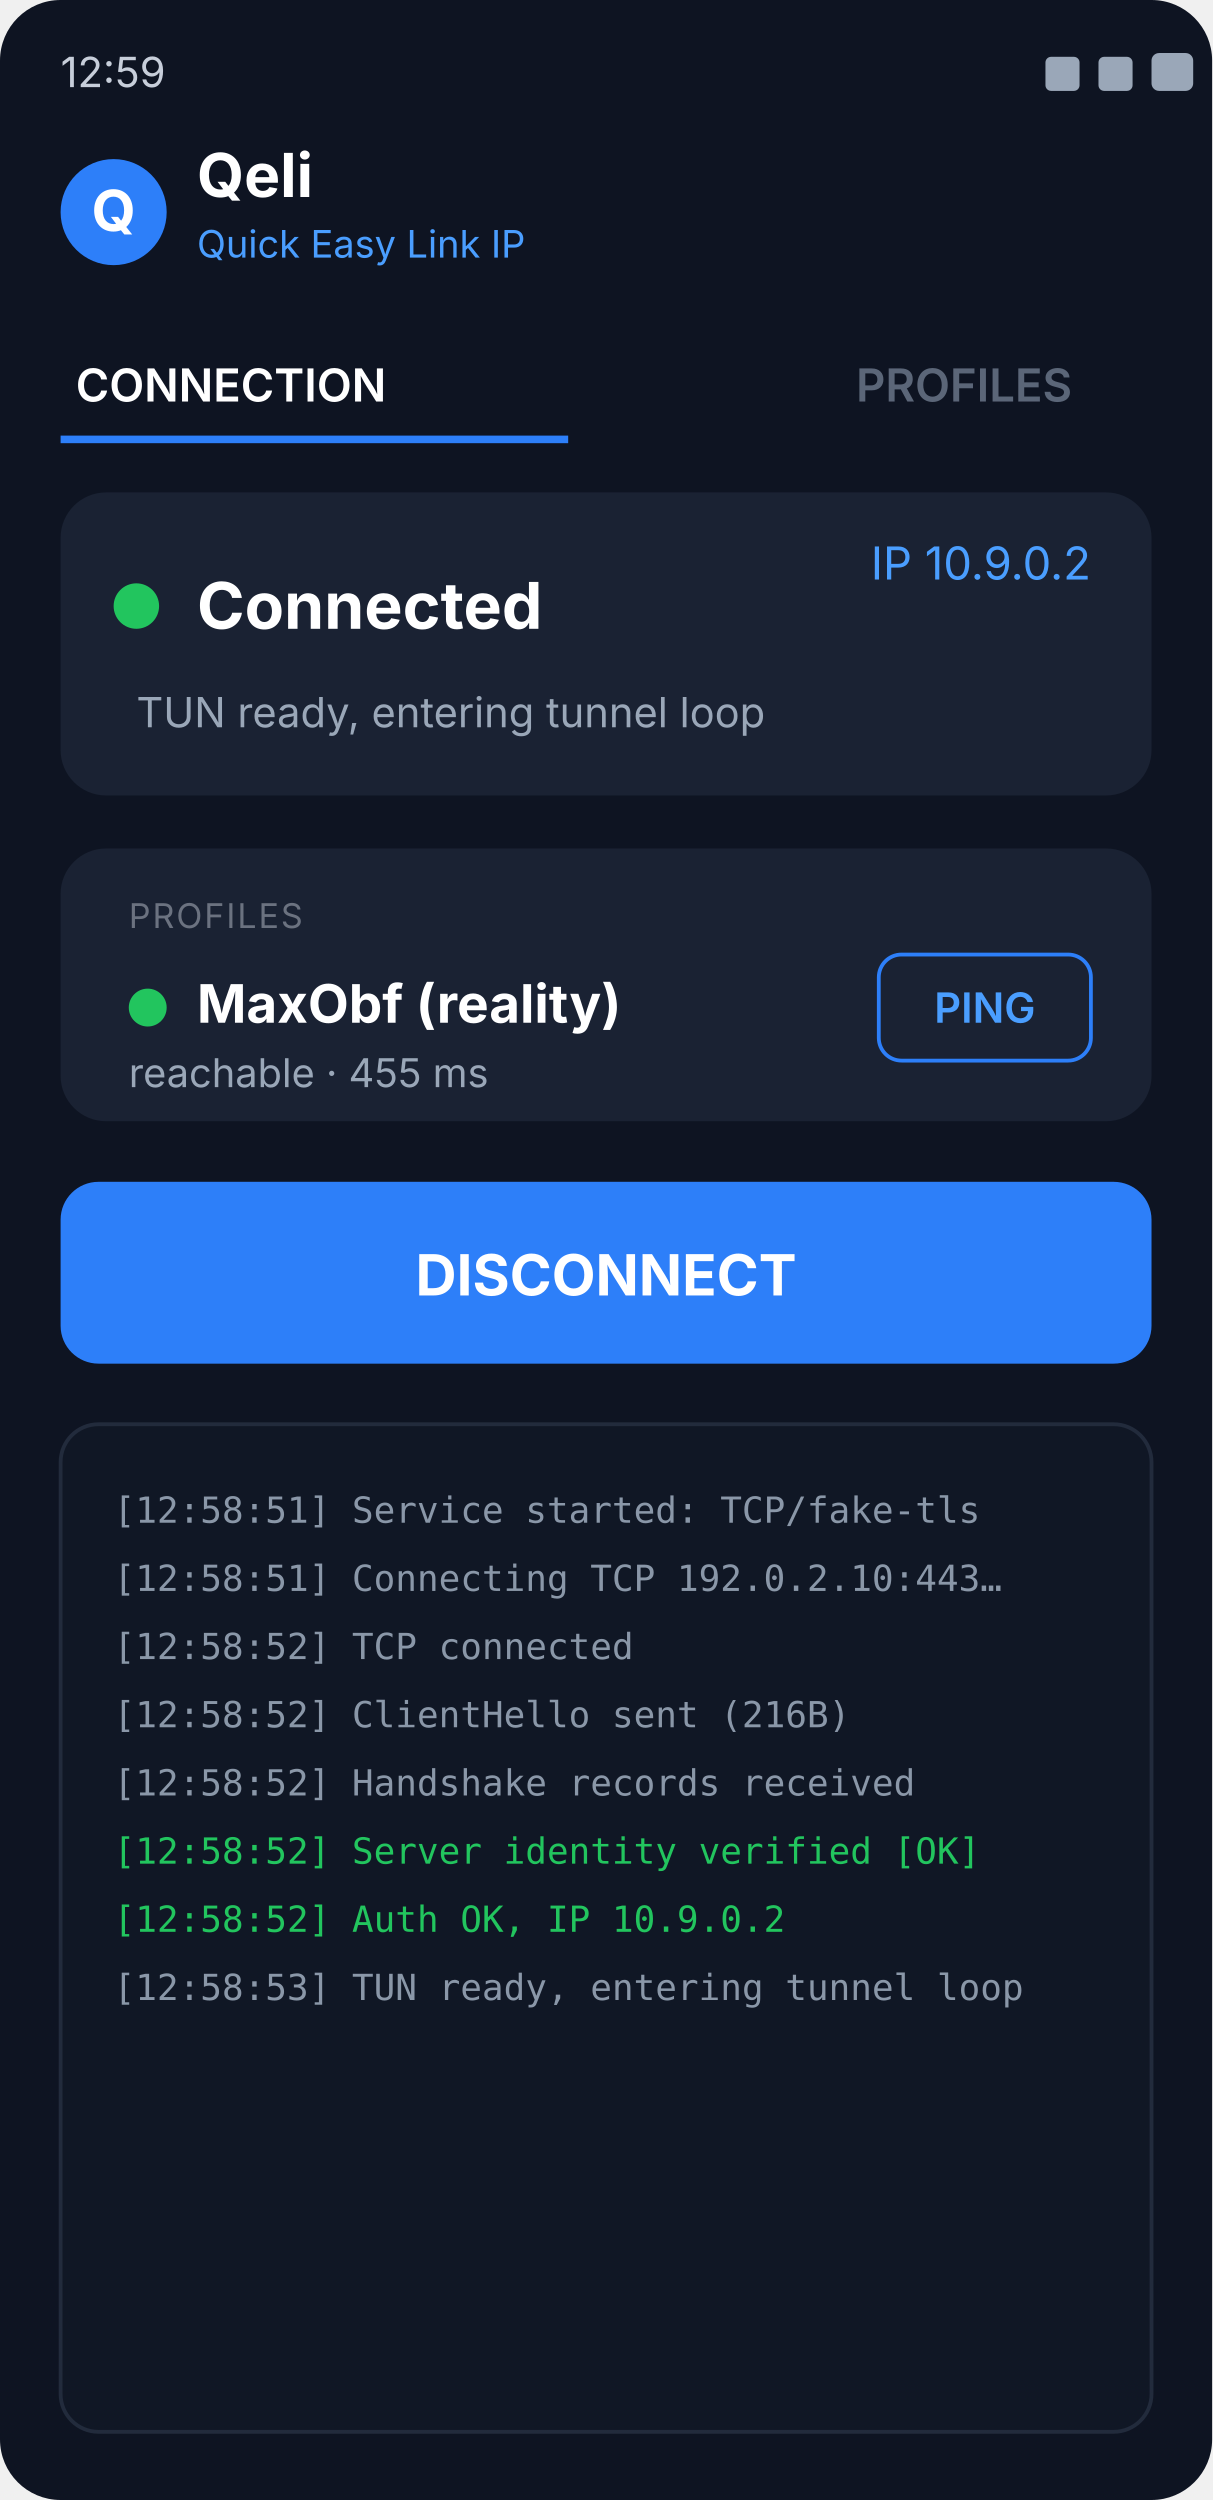
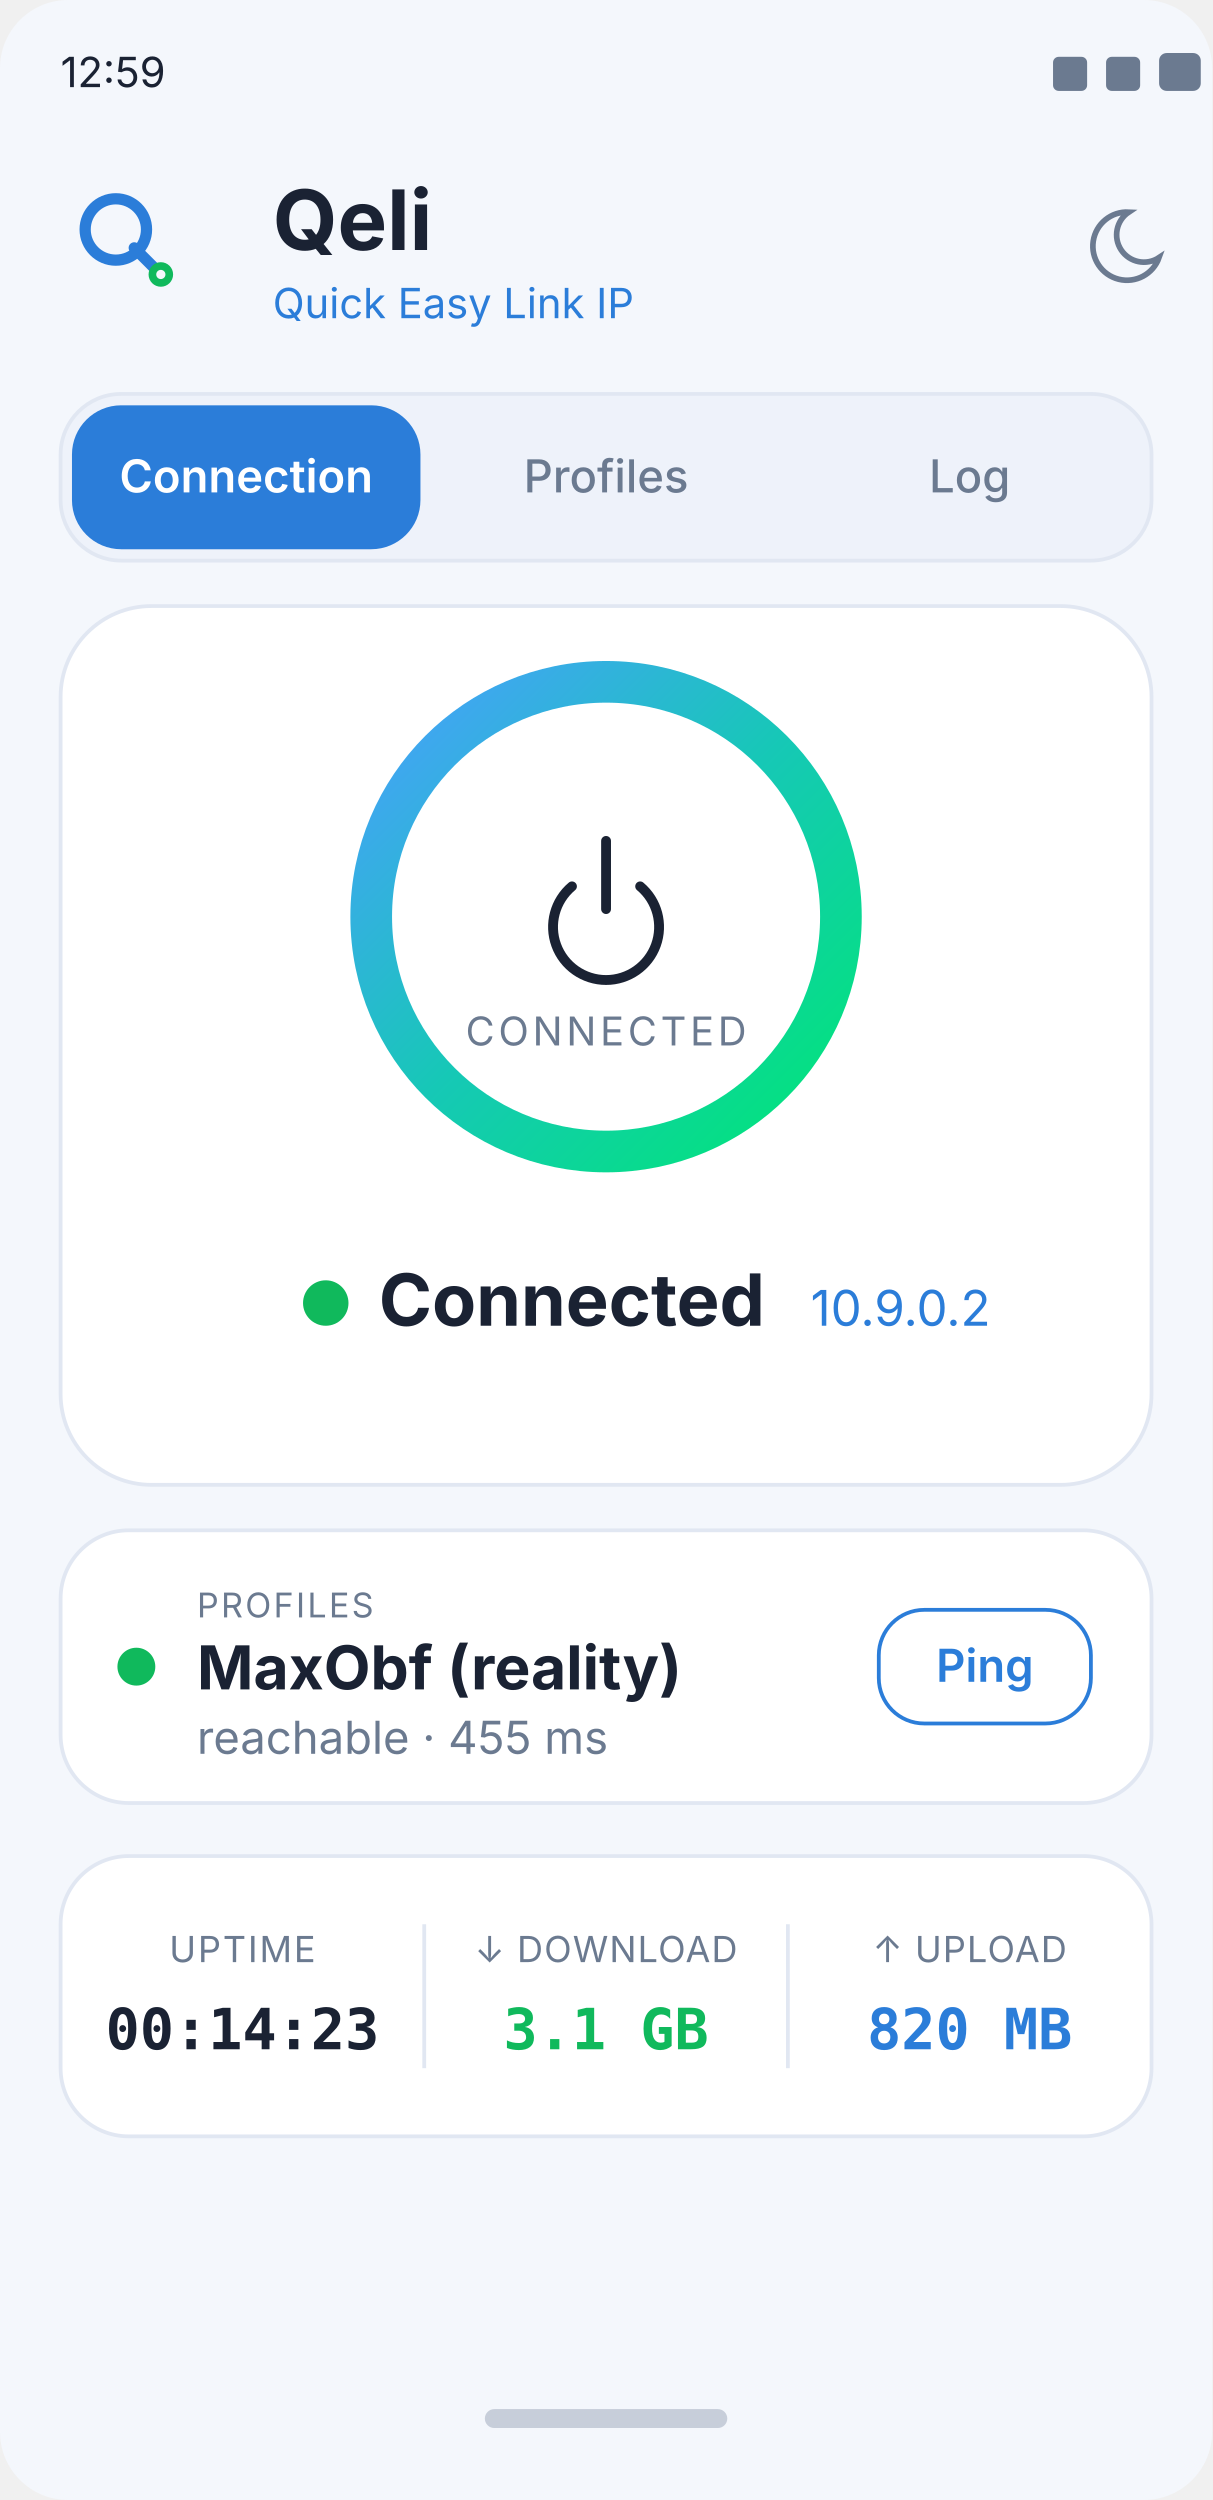
<svg xmlns="http://www.w3.org/2000/svg" width="100%" viewBox="0 0 320 660" role="img" font-family="Inter, -apple-system, BlinkMacSystemFont, 'Segoe UI', Roboto, sans-serif">
-   <rect x="0" y="0" width="320" height="660" rx="16" fill="#0E1422" />
-   <text x="16" y="23" font-size="11" fill="#C7CEDA">12:59</text>
-   <rect x="276" y="15" width="9" height="9" rx="1.5" fill="#9AA7B8" />
-   <rect x="290" y="15" width="9" height="9" rx="1.5" fill="#9AA7B8" />
-   <rect x="304" y="14" width="11" height="10" rx="2" fill="#9AA7B8" />
-   <circle cx="30" cy="56" r="14" fill="#2D7FF9" />
-   <text x="30" y="61" text-anchor="middle" font-size="15" font-weight="700" fill="#FFFFFF">Q</text>
-   <text x="52" y="52" font-size="16" font-weight="700" fill="#FFFFFF">Qeli</text>
-   <text x="52" y="68" font-size="10" fill="#4A9EFF">Quick Easy Link IP</text>
-   <text x="20" y="106" font-size="12" font-weight="600" fill="#FFFFFF">CONNECTION</text>
-   <line x1="16" y1="116" x2="150" y2="116" stroke="#2D7FF9" stroke-width="2" />
-   <text x="226" y="106" font-size="12" font-weight="600" fill="#5B6678">PROFILES</text>
-   <rect x="16" y="130" width="288" height="80" rx="12" fill="#1A2233" />
-   <circle cx="36" cy="160" r="6" fill="#22C55E" />
-   <text x="52" y="166" font-size="17" font-weight="700" fill="#FFFFFF">Connected</text>
-   <text x="288" y="153" text-anchor="end" font-size="12" fill="#4A9EFF">IP 10.9.0.2</text>
-   <text x="36" y="192" font-size="11" fill="#9AA7B8">TUN ready, entering tunnel loop</text>
-   <rect x="16" y="224" width="288" height="72" rx="12" fill="#1A2233" />
-   <text x="34" y="245" font-size="9" letter-spacing="0.5" fill="#6B7280">PROFILES</text>
-   <circle cx="39" cy="266" r="5" fill="#22C55E" />
-   <text x="52" y="270" font-size="14" font-weight="700" fill="#FFFFFF">MaxObf (reality)</text>
-   <text x="34" y="287" font-size="10.5" fill="#9AA7B8">reachable · 455 ms</text>
-   <rect x="232" y="252" width="56" height="28" rx="6" fill="none" stroke="#2D7FF9" />
-   <text x="260" y="270" text-anchor="middle" font-size="11" font-weight="600" fill="#4A9EFF">PING</text>
-   <rect x="16" y="312" width="288" height="48" rx="10" fill="#2D7FF9" />
-   <text x="160" y="342" text-anchor="middle" font-size="15" font-weight="700" fill="#FFFFFF">DISCONNECT</text>
-   <rect x="16" y="376" width="288" height="266" rx="10" fill="#101725" stroke="#222B3C" />
-   <text x="30" y="402" font-size="9.5" font-family="monospace" fill="#8A97A8">[12:58:51] Service started: TCP/fake-tls</text>
-   <text x="30" y="420" font-size="9.5" font-family="monospace" fill="#8A97A8">[12:58:51] Connecting TCP 192.0.2.10:443…</text>
-   <text x="30" y="438" font-size="9.5" font-family="monospace" fill="#8A97A8">[12:58:52] TCP connected</text>
-   <text x="30" y="456" font-size="9.5" font-family="monospace" fill="#8A97A8">[12:58:52] ClientHello sent (216B)</text>
-   <text x="30" y="474" font-size="9.5" font-family="monospace" fill="#8A97A8">[12:58:52] Handshake records received</text>
-   <text x="30" y="492" font-size="9.5" font-family="monospace" fill="#22C55E">[12:58:52] Server identity verified [OK]</text>
-   <text x="30" y="510" font-size="9.5" font-family="monospace" fill="#22C55E">[12:58:52] Auth OK, IP 10.9.0.2</text>
-   <text x="30" y="528" font-size="9.5" font-family="monospace" fill="#8A97A8">[12:58:53] TUN ready, entering tunnel loop</text>
+   <defs>
+     <linearGradient id="ring" x1="0" y1="0" x2="1" y2="1">
+       <stop offset="0" stop-color="#4a9eff" />
+       <stop offset="0.5" stop-color="#16c8b6" />
+       <stop offset="1" stop-color="#00e676" />
+     </linearGradient>
+   </defs>
+   <rect x="0" y="0" width="320" height="660" rx="18" fill="#F4F7FC" />
+   <text x="16" y="23" font-size="11" fill="#1A2233">12:59</text>
+   <rect x="278" y="15" width="9" height="9" rx="1.5" fill="#6B7A90" />
+   <rect x="292" y="15" width="9" height="9" rx="1.5" fill="#6B7A90" />
+   <rect x="306" y="14" width="11" height="10" rx="2" fill="#6B7A90" />
+   <g transform="translate(16,46) scale(0.27)">
+     <circle cx="54" cy="54" r="30" stroke="#2B7DD9" stroke-width="11" fill="none" />
+     <line x1="72" y1="72" x2="96" y2="96" stroke="#2B7DD9" stroke-width="11" stroke-linecap="round" />
+     <circle cx="98" cy="98" r="12" fill="#10B95C" />
+     <circle cx="98" cy="98" r="4.5" fill="#F4F7FC" />
+   </g>
+   <text x="72" y="66" font-size="22" font-weight="700" fill="#1A2233">Qeli</text>
+   <text x="72" y="84" font-size="11" fill="#2B7DD9">Quick Easy Link IP</text>
+   <path d="M298 56a9 9 0 1 0 8 12 7 7 0 0 1-8-12z" fill="none" stroke="#6B7A90" stroke-width="1.5" />
+   <rect x="16" y="104" width="288" height="44" rx="16" fill="#EEF2FA" stroke="#E1E7F2" />
+   <rect x="19" y="107" width="92" height="38" rx="13" fill="#2B7DD9" />
+   <text x="65" y="130" text-anchor="middle" font-size="12" font-weight="600" fill="#FFFFFF">Connection</text>
+   <text x="160" y="130" text-anchor="middle" font-size="12" font-weight="500" fill="#6B7A90">Profiles</text>
+   <text x="256" y="130" text-anchor="middle" font-size="12" font-weight="500" fill="#6B7A90">Log</text>
+   <rect x="16" y="160" width="288" height="232" rx="24" fill="#FFFFFF" stroke="#E1E7F2" />
+   <circle cx="160" cy="242" r="62" fill="none" stroke="url(#ring)" stroke-width="11" stroke-linecap="round" />
+   <path d="M151 234 A14 14 0 1 0 169 234" fill="none" stroke="#1A2233" stroke-width="2.6" stroke-linecap="round" />
+   <line x1="160" y1="222" x2="160" y2="240" stroke="#1A2233" stroke-width="2.6" stroke-linecap="round" />
+   <text x="160" y="276" text-anchor="middle" font-size="10.5" letter-spacing="1" fill="#6B7A90">CONNECTED</text>
+   <circle cx="86" cy="344" r="6" fill="#10B95C" />
+   <text x="100" y="350" font-size="19" font-weight="700" fill="#1A2233">Connected</text>
+   <text x="214" y="350" font-size="13" fill="#2B7DD9">10.9.0.2</text>
+   <rect x="16" y="404" width="288" height="72" rx="18" fill="#FFFFFF" stroke="#E1E7F2" />
+   <circle cx="36" cy="440" r="5" fill="#10B95C" />
+   <text x="52" y="427" font-size="9" letter-spacing="0.6" fill="#6B7A90">PROFILES</text>
+   <text x="52" y="446" font-size="16" font-weight="700" fill="#1A2233">MaxObf (reality)</text>
+   <text x="52" y="463" font-size="12" fill="#6B7A90">reachable · 455 ms</text>
+   <rect x="232" y="425" width="56" height="30" rx="12" fill="none" stroke="#2B7DD9" />
+   <text x="260" y="444" text-anchor="middle" font-size="12" font-weight="600" fill="#2B7DD9">Ping</text>
+   <rect x="16" y="490" width="288" height="74" rx="18" fill="#FFFFFF" stroke="#E1E7F2" />
+   <line x1="112" y1="508" x2="112" y2="546" stroke="#E1E7F2" />
+   <line x1="208" y1="508" x2="208" y2="546" stroke="#E1E7F2" />
+   <text x="64" y="518" text-anchor="middle" font-size="9.5" letter-spacing="0.5" fill="#6B7A90">UPTIME</text>
+   <text x="64" y="541" text-anchor="middle" font-size="15" font-weight="700" font-family="monospace" fill="#1A2233">00:14:23</text>
+   <text x="160" y="518" text-anchor="middle" font-size="9.5" letter-spacing="0.3" fill="#6B7A90">↓ DOWNLOAD</text>
+   <text x="160" y="541" text-anchor="middle" font-size="15" font-weight="700" font-family="monospace" fill="#10B95C">3.1 GB</text>
+   <text x="256" y="518" text-anchor="middle" font-size="9.5" letter-spacing="0.3" fill="#6B7A90">↑ UPLOAD</text>
+   <text x="256" y="541" text-anchor="middle" font-size="15" font-weight="700" font-family="monospace" fill="#2B7DD9">820 MB</text>
+   <rect x="128" y="636" width="64" height="5" rx="2.5" fill="#C7CEDA" />
</svg>
